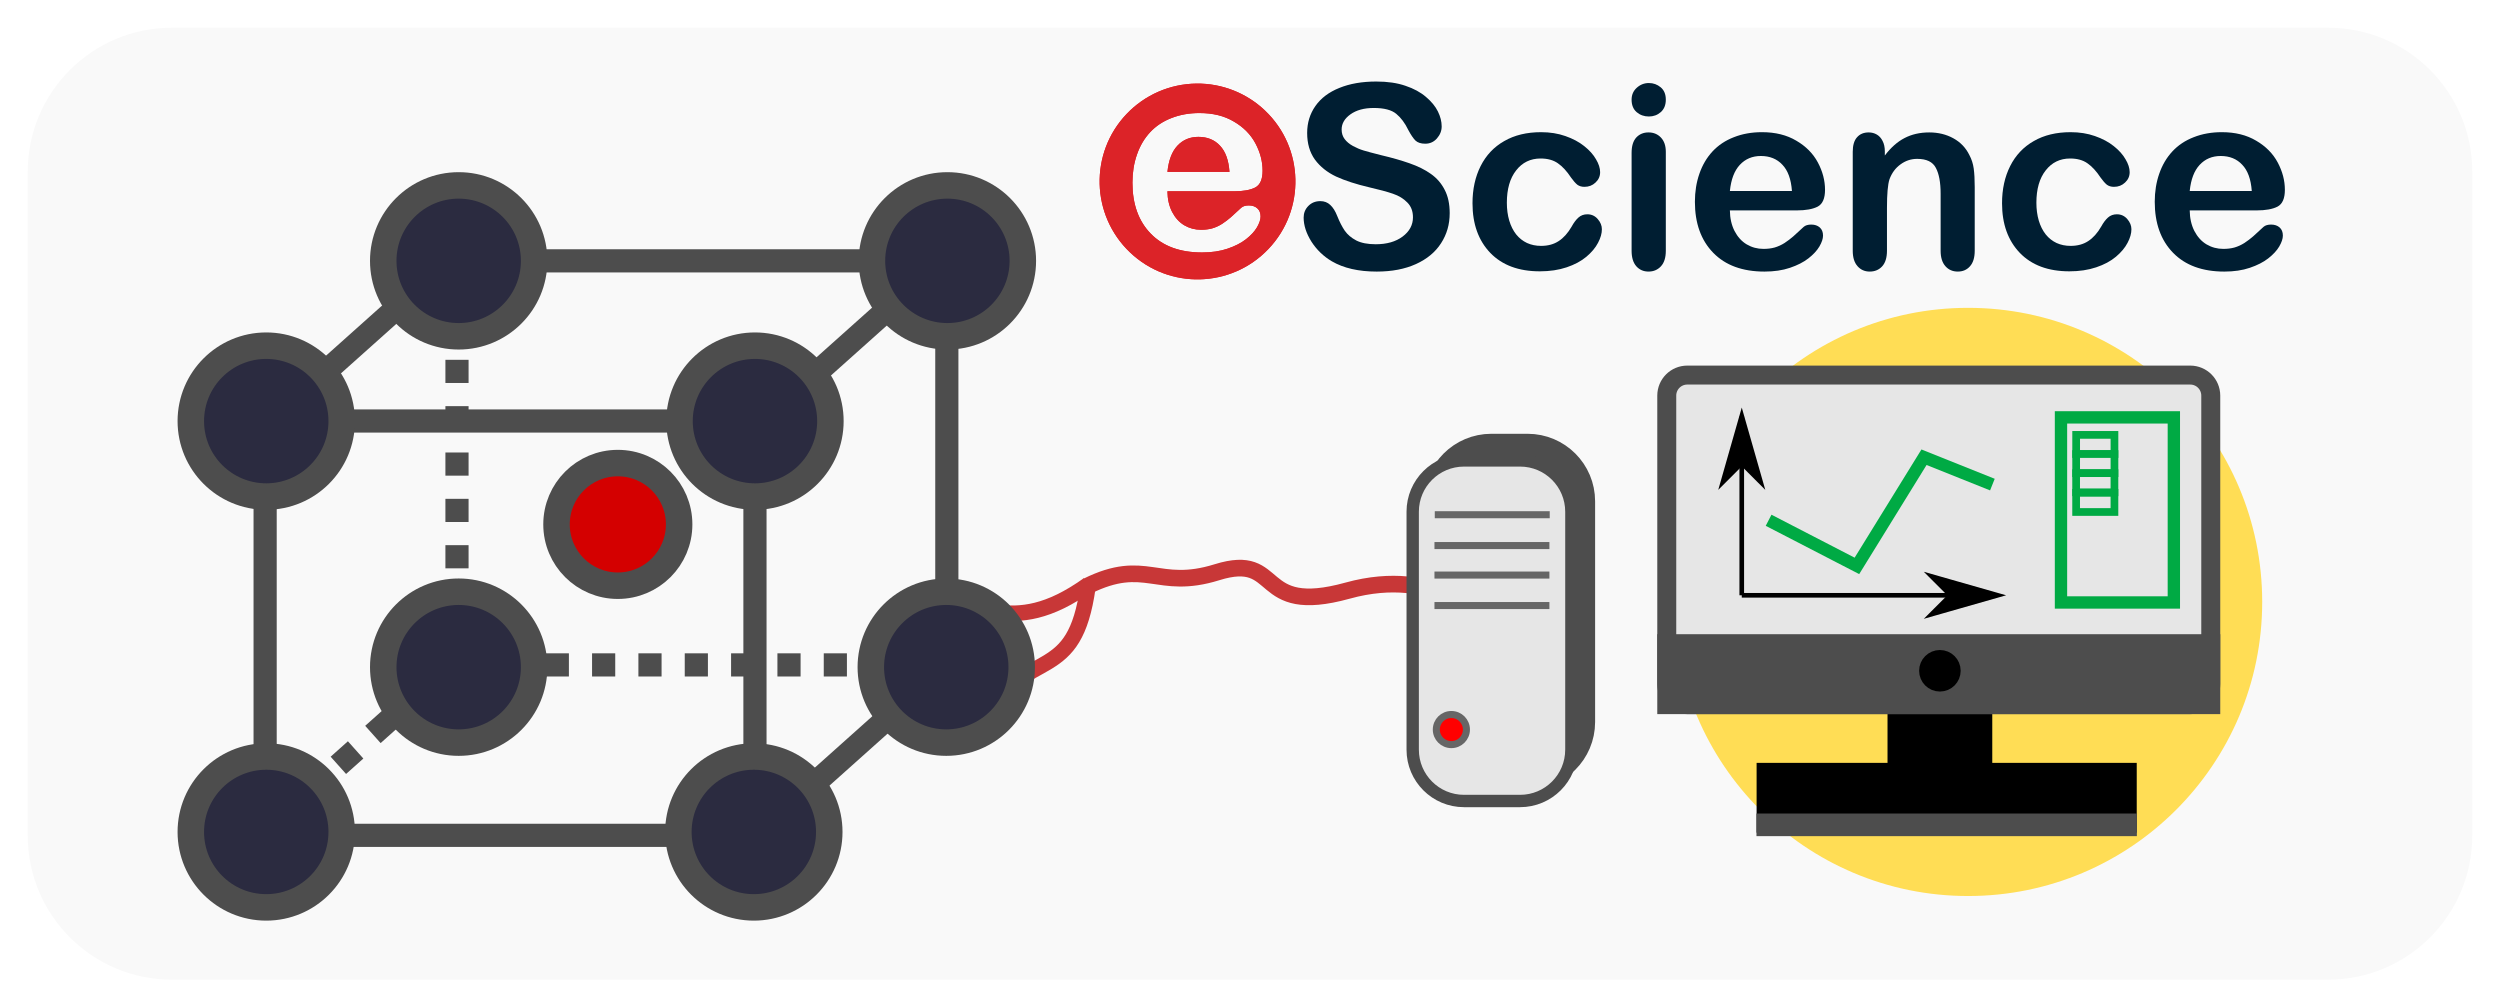
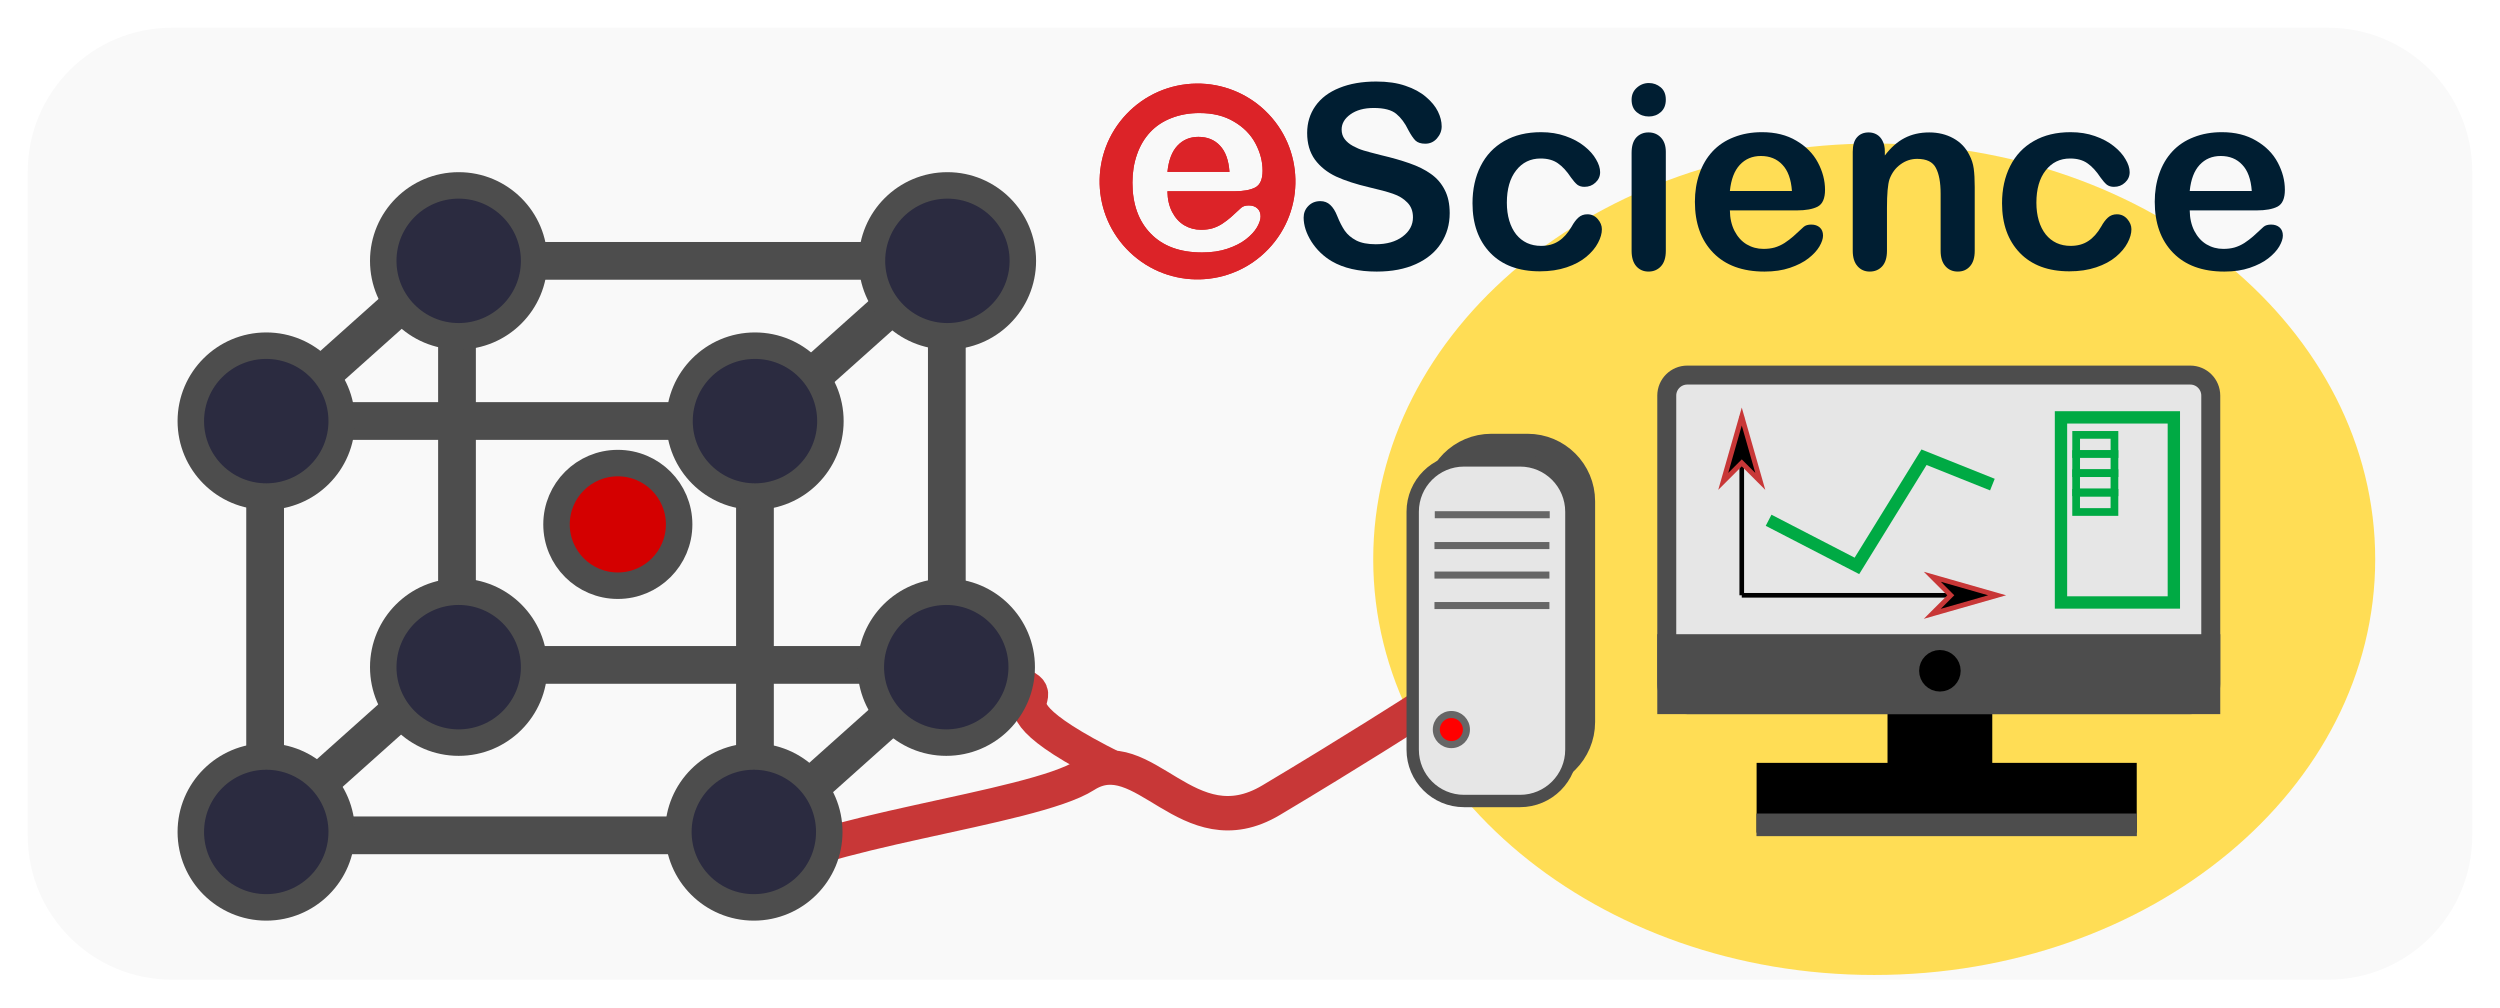
<svg xmlns="http://www.w3.org/2000/svg" width="377.653mm" height="152.176mm" viewBox="0 0 377.653 152.176" version="1.1" id="svg5">
  <defs id="defs2">
+     <marker style="overflow:visible" id="marker1637" refX="0" refY="0" orient="auto">
+       <path transform="matrix(-0.8,0,0,-0.8,-10,0)" style="fill:context-stroke;fill-rule:evenodd;stroke:#c83737;stroke-width:1pt;stroke-opacity:1" d="M 0,0 5,-5 -12.5,0 5,5 Z" id="path1635" />
+     </marker>
+     <marker style="overflow:visible" id="marker1483" refX="0" refY="0" orient="auto">
+       <path transform="matrix(-0.8,0,0,-0.8,-10,0)" style="fill:context-stroke;fill-rule:evenodd;stroke:#c83737;stroke-width:1pt;stroke-opacity:1" d="M 0,0 5,-5 -12.5,0 5,5 Z" id="path1481" />
+     </marker>
    <marker style="overflow:visible" id="marker976" refX="0" refY="0" orient="auto">
-       <path transform="matrix(-0.8,0,0,-0.8,-10,0)" style="fill:context-stroke;fill-rule:evenodd;stroke:#000000;stroke-width:1pt;stroke-opacity:1" d="M 0,0 5,-5 -12.5,0 5,5 Z" id="path974" />
+       <path transform="matrix(-0.8,0,0,-0.8,-10,0)" style="fill:context-stroke;fill-rule:evenodd;stroke:#c83737;stroke-width:1pt;stroke-opacity:1" d="M 0,0 5,-5 -12.5,0 5,5 Z" id="path974" />
    </marker>
    <marker style="overflow:visible" id="marker966" refX="0" refY="0" orient="auto">
-       <path transform="matrix(-0.8,0,0,-0.8,-10,0)" style="fill:context-stroke;fill-rule:evenodd;stroke:#000000;stroke-width:1pt;stroke-opacity:1" d="M 0,0 5,-5 -12.5,0 5,5 Z" id="path964" />
+       <path transform="matrix(-0.8,0,0,-0.8,-10,0)" style="fill:context-stroke;fill-rule:evenodd;stroke:#c83737;stroke-width:1pt;stroke-opacity:1" d="M 0,0 5,-5 -12.5,0 5,5 Z" id="path964" />
    </marker>
    <marker style="overflow:visible" id="CurveIn" refX="0" refY="0" orient="auto">
      <path transform="scale(0.6)" style="fill:none;fill-rule:evenodd;stroke:context-stroke;stroke-width:1pt" d="m 4.625,-5.046 c -2.76,0 -5,2.24 -5,5 0,2.76 2.24,5 5,5" id="path4023" />
    </marker>
    <marker style="overflow:visible" id="CurveOut" refX="0" refY="0" orient="auto">
      <path transform="scale(0.6)" style="fill:none;fill-rule:evenodd;stroke:context-stroke;stroke-width:1pt" d="m -5.413,-5.046 c 2.76,0 5,2.24 5,5 0,2.76 -2.24,5 -5,5" id="path4026" />
    </marker>
    <marker style="overflow:visible" id="Scissors" refX="0" refY="0" orient="auto">
      <path style="fill:context-stroke" d="M 9.09,-3.606 C 8.12,-4.777 6.37,-4.736 5.062,-4.233 l -8.212,3.078 c -2.388,-1.307 -4.748,-0.933 -4.748,-1.569 0,-0.497 0.457,-0.388 0.388,-1.683 -0.066,-1.243 -1.364,-2.163 -2.59,-2.082 -1.227,-0.007 -2.499,0.933 -2.51,2.23 -0.091,1.306 1.007,2.52 2.307,2.605 1.522,0.227 4.218,-0.696 5.483,1.571 -0.942,1.738 -2.614,1.743 -4.126,1.656 -1.255,-0.072 -2.762,0.287 -3.361,1.521 -0.578,1.182 -0.011,2.865 1.317,3.226 1.34,0.492 3.181,-0.13 3.499,-1.671 0.246,-1.188 -0.595,-1.746 -0.273,-2.177 0.244,-0.325 1.791,-0.137 4.547,-1.375 L 5.676,4.233 C 6.8,4.547 8.173,4.536 9.168,3.431 l -9.22,-3.485 z m -18.308,-1.901 c 1.295,0.723 1.189,2.684 -0.156,3.063 -1.217,0.424 -2.771,-0.759 -2.383,-2.077 0.227,-1.082 1.653,-1.481 2.54,-0.986 z m 0.056,8.017 c 1.351,0.499 1.121,2.784 -0.252,3.092 -0.911,0.316 -2.214,-0.139 -2.306,-1.212 -0.178,-1.305 1.356,-2.484 2.558,-1.879 z" id="schere" />
    </marker>
    <marker style="overflow:visible" id="Legs" refX="0" refY="0" orient="auto">
-       <g transform="scale(-0.7)" id="g4048">
-         <g transform="matrix(0,-1,-1,0,20.70862,21.31391)" id="g4042">
-           <path style="fill:none;fill-opacity:0.75;fill-rule:evenodd;stroke:context-stroke;stroke-width:1pt" d="m 21.221,20.675 c -6.91,4.721 -2.455,6.607 -5.841,13.443" id="path4038" />
-           <path style="fill:none;fill-opacity:0.75;fill-rule:evenodd;stroke:context-stroke;stroke-width:1pt" d="m 21.398,20.548 c -1.361,8.348 3.536,8.77 4.505,13.825" id="path4040" />
+       <g transform="scale(-0.7)" id="g4048" style="stroke:#c83737;stroke-opacity:1;fill:#c83737;fill-opacity:1">
+         <g transform="matrix(0,-1,-1,0,20.70862,21.31391)" id="g4042" style="stroke:#c83737;stroke-opacity:1;fill:#c83737;fill-opacity:1">
+           <path style="fill:#c83737;fill-opacity:1;fill-rule:evenodd;stroke:#c83737;stroke-width:1pt;stroke-opacity:1" d="m 21.221,20.675 c -6.91,4.721 -2.455,6.607 -5.841,13.443" id="path4038" />
+           <path style="fill:#c83737;fill-opacity:1;fill-rule:evenodd;stroke:#c83737;stroke-width:1pt;stroke-opacity:1" d="m 21.398,20.548 c -1.361,8.348 3.536,8.77 4.505,13.825" id="path4040" />
        </g>
-         <path style="fill:context-stroke;fill-rule:evenodd;stroke-width:1pt" d="m -14.09,-6.732 -0.922,4.043 3.963,-1.223 z" id="path4044" />
-         <path style="fill:context-stroke;fill-rule:evenodd;stroke-width:1pt" d="m -15.216,4.557 1.874,3.7 2.267,-3.473 z" id="path4046" />
+         <path style="fill:#c83737;fill-rule:evenodd;stroke-width:1pt;stroke:#c83737;stroke-opacity:1;fill-opacity:1" d="m -14.09,-6.732 -0.922,4.043 3.963,-1.223 z" id="path4044" />
+         <path style="fill:#c83737;fill-rule:evenodd;stroke-width:1pt;stroke:#c83737;stroke-opacity:1;fill-opacity:1" d="m -15.216,4.557 1.874,3.7 2.267,-3.473 z" id="path4046" />
      </g>
    </marker>
    <marker style="overflow:visible" id="Arrow1Mend" refX="0" refY="0" orient="auto">
      <path transform="matrix(-0.4,0,0,-0.4,-4,0)" style="fill:context-stroke;fill-rule:evenodd;stroke:context-stroke;stroke-width:1pt" d="M 0,0 5,-5 -12.5,0 5,5 Z" id="path3848" />
    </marker>
    <marker style="overflow:visible" id="Arrow1Mstart" refX="0" refY="0" orient="auto">
      <path transform="matrix(0.4,0,0,0.4,4,0)" style="fill:context-stroke;fill-rule:evenodd;stroke:context-stroke;stroke-width:1pt" d="M 0,0 5,-5 -12.5,0 5,5 Z" id="path3845" />
    </marker>
  </defs>
  <g id="layer1" transform="translate(4.651815,48.86598)">
    <rect style="fill:#f9f9f9;fill-opacity:1;stroke:#5f8dd3;stroke-width:0;stroke-miterlimit:4;stroke-dasharray:none" id="rect8085" width="369.274" height="143.797" x="-0.462" y="-44.676" ry="21.765" />
-     <path style="fill:#999999;stroke:#4d4d4d;stroke-width:3.5;stroke-linecap:butt;stroke-linejoin:miter;stroke-miterlimit:4;stroke-dasharray:3.5, 3.5;stroke-dashoffset:0;stroke-opacity:1" d="M 64.382,-15.513 V 58.993" id="path1276-1-0-0" />
-     <path style="fill:#999999;stroke:#4d4d4d;stroke-width:3.5;stroke-linecap:butt;stroke-linejoin:miter;stroke-miterlimit:4;stroke-dasharray:none;stroke-opacity:1" d="M 35.569,14.732 H 110.075" id="path1276" />
-     <path style="fill:#999999;stroke:#4d4d4d;stroke-width:3.5;stroke-linecap:butt;stroke-linejoin:miter;stroke-miterlimit:4;stroke-dasharray:3.5, 3.5;stroke-dashoffset:0;stroke-opacity:1" d="M 63.786,51.576 H 138.291" id="path1276-2" />
-     <path style="fill:#999999;stroke:#4d4d4d;stroke-width:3.5;stroke-linecap:butt;stroke-linejoin:miter;stroke-miterlimit:4;stroke-dasharray:none;stroke-opacity:1" d="M 63.786,-9.461 H 138.291" id="path1276-5" />
-     <path style="fill:#999999;stroke:#4d4d4d;stroke-width:3.5;stroke-linecap:butt;stroke-linejoin:miter;stroke-miterlimit:4;stroke-dasharray:none;stroke-opacity:1" d="M 34.631,77.321 H 109.137" id="path1276-1" />
-     <path style="fill:#999999;stroke:#4d4d4d;stroke-width:3.5;stroke-linecap:butt;stroke-linejoin:miter;stroke-miterlimit:4;stroke-dasharray:none;stroke-opacity:1" d="M 109.393,8.903 V 83.409" id="path1276-1-0" />
-     <path style="fill:#999999;stroke:#4d4d4d;stroke-width:3.5;stroke-linecap:butt;stroke-linejoin:miter;stroke-miterlimit:4;stroke-dasharray:none;stroke-opacity:1" d="M 138.377,-16.025 V 58.481" id="path1276-1-0-4" />
-     <path style="fill:#999999;stroke:#4d4d4d;stroke-width:3.5;stroke-linecap:butt;stroke-linejoin:miter;stroke-miterlimit:4;stroke-dasharray:none;stroke-opacity:1" d="M 35.398,8.935 V 83.441" id="path1276-1-0-1" />
-     <path style="fill:#999999;stroke:#4d4d4d;stroke-width:3.5;stroke-linecap:butt;stroke-linejoin:miter;stroke-miterlimit:4;stroke-dasharray:3.5, 3.5;stroke-dashoffset:0;stroke-opacity:1" d="M 69.945,45.754 34.631,77.321" id="path1276-1-0-1-3" />
-     <path style="fill:#999999;stroke:#4d4d4d;stroke-width:3.5;stroke-linecap:butt;stroke-linejoin:miter;stroke-miterlimit:4;stroke-dasharray:none;stroke-dashoffset:0;stroke-opacity:1" d="M 67.243,-13.038 31.929,18.53" id="path1276-1-0-1-3-2" />
-     <path style="fill:none;fill-opacity:1;stroke:#c83737;stroke-width:2.515;stroke-linecap:butt;stroke-linejoin:miter;stroke-miterlimit:4;stroke-dasharray:none;stroke-opacity:1;marker-end:url(#Legs)" d="m 219.657,44.816 c 0,0 -7.198,-8.216 -20.732,-4.462 -14.206,3.941 -9.723,-5.905 -19.746,-2.776 -9.04,2.822 -10.748,-2.287 -19.614,2.107" id="path7089" />
-     <path style="fill:#999999;stroke:#4d4d4d;stroke-width:3.5;stroke-linecap:butt;stroke-linejoin:miter;stroke-miterlimit:4;stroke-dasharray:none;stroke-dashoffset:0;stroke-opacity:1" d="m 140.896,49.363 -35.314,31.567" id="path1276-1-0-1-3-7" />
-     <path style="fill:#999999;stroke:#4d4d4d;stroke-width:3.5;stroke-linecap:butt;stroke-linejoin:miter;stroke-miterlimit:4;stroke-dasharray:none;stroke-dashoffset:0;stroke-opacity:1" d="M 141.237,-12.697 105.923,18.871" id="path1276-1-0-1-3-7-6" />
+     <ellipse style="fill:#ffdd55;stroke-width:1.077" id="path2974" cx="278.469" cy="35.616" rx="75.681" ry="62.8" />
+     <path style="fill:#999999;stroke:#4d4d4d;stroke-width:5.7;stroke-linecap:butt;stroke-linejoin:miter;stroke-miterlimit:4;stroke-dasharray:none;stroke-dashoffset:0;stroke-opacity:1" d="M 64.382,-15.513 V 58.993" id="path1276-1-0-0" />
+     <path style="fill:#999999;stroke:#4d4d4d;stroke-width:5.7;stroke-linecap:butt;stroke-linejoin:miter;stroke-miterlimit:4;stroke-dasharray:none;stroke-opacity:1" d="M 35.569,14.732 H 110.075" id="path1276" />
+     <path style="fill:#999999;stroke:#4d4d4d;stroke-width:5.7;stroke-linecap:butt;stroke-linejoin:miter;stroke-miterlimit:4;stroke-dasharray:none;stroke-dashoffset:0;stroke-opacity:1" d="M 63.786,51.576 H 138.291" id="path1276-2" />
+     <path style="fill:#999999;stroke:#4d4d4d;stroke-width:5.7;stroke-linecap:butt;stroke-linejoin:miter;stroke-miterlimit:4;stroke-dasharray:none;stroke-opacity:1" d="M 63.786,-9.461 H 138.291" id="path1276-5" />
+     <path style="fill:#999999;stroke:#4d4d4d;stroke-width:5.7;stroke-linecap:butt;stroke-linejoin:miter;stroke-miterlimit:4;stroke-dasharray:none;stroke-opacity:1" d="M 34.631,77.321 H 109.137" id="path1276-1" />
+     <path style="fill:#999999;stroke:#4d4d4d;stroke-width:5.7;stroke-linecap:butt;stroke-linejoin:miter;stroke-miterlimit:4;stroke-dasharray:none;stroke-opacity:1" d="M 109.393,8.903 V 83.409" id="path1276-1-0" />
+     <path style="fill:#999999;stroke:#4d4d4d;stroke-width:5.7;stroke-linecap:butt;stroke-linejoin:miter;stroke-miterlimit:4;stroke-dasharray:none;stroke-opacity:1" d="M 138.377,-16.025 V 58.481" id="path1276-1-0-4" />
+     <path style="fill:#999999;stroke:#4d4d4d;stroke-width:5.7;stroke-linecap:butt;stroke-linejoin:miter;stroke-miterlimit:4;stroke-dasharray:none;stroke-opacity:1" d="M 35.398,8.935 V 83.441" id="path1276-1-0-1" />
+     <path style="fill:#999999;stroke:#4d4d4d;stroke-width:5.7;stroke-linecap:butt;stroke-linejoin:miter;stroke-miterlimit:4;stroke-dasharray:none;stroke-dashoffset:0;stroke-opacity:1" d="M 69.945,45.754 34.631,77.321" id="path1276-1-0-1-3" />
+     <path style="fill:#999999;stroke:#4d4d4d;stroke-width:5.7;stroke-linecap:butt;stroke-linejoin:miter;stroke-miterlimit:4;stroke-dasharray:none;stroke-dashoffset:0;stroke-opacity:1" d="M 67.243,-13.038 31.929,18.53" id="path1276-1-0-1-3-2" />
+     <g id="g1748" style="stroke-width:5.2;stroke-miterlimit:4;stroke-dasharray:none;fill:none">
+       <path style="fill:none;fill-opacity:1;stroke:#c83737;stroke-width:5.2;stroke-linecap:butt;stroke-linejoin:miter;stroke-miterlimit:4;stroke-dasharray:none;stroke-opacity:1" d="m 209.29,58.492 c 0,0 -9.856,6.324 -21.92,13.516 -12.663,7.549 -19.27,-9.407 -28.113,-3.744 -7.975,5.107 -42.472,8.568 -49.865,15.145" id="path7089" />
+       <path style="fill:none;fill-opacity:1;stroke:#c83737;stroke-width:5.2;stroke-linecap:butt;stroke-linejoin:miter;stroke-miterlimit:4;stroke-dasharray:none;stroke-opacity:1" d="m 163.701,67.255 c -26.948,-13.425 1.46,-9.544 -25.41,-15.679" id="path7089-3" />
+     </g>
+     <path style="fill:#999999;stroke:#4d4d4d;stroke-width:5.7;stroke-linecap:butt;stroke-linejoin:miter;stroke-miterlimit:4;stroke-dasharray:none;stroke-dashoffset:0;stroke-opacity:1" d="m 140.896,49.363 -35.314,31.567" id="path1276-1-0-1-3-7" />
+     <path style="fill:#999999;stroke:#4d4d4d;stroke-width:5.7;stroke-linecap:butt;stroke-linejoin:miter;stroke-miterlimit:4;stroke-dasharray:none;stroke-dashoffset:0;stroke-opacity:1" d="M 141.237,-12.697 105.923,18.871" id="path1276-1-0-1-3-7-6" />
    <circle style="fill:#2b2b40;stroke:#4d4d4d;stroke-width:4;stroke-miterlimit:4;stroke-dasharray:none;fill-opacity:1" id="path846" cx="35.569" cy="14.749" r="11.397" />
    <ellipse style="fill:#2b2b40;stroke:#4d4d4d;stroke-width:4;stroke-miterlimit:4;stroke-dasharray:none;fill-opacity:1" id="path846-6" cx="109.393" cy="14.749" rx="11.397" ry="11.397" />
    <circle style="fill:#d40000;stroke:#4d4d4d;stroke-width:4;stroke-miterlimit:4;stroke-dasharray:none" id="path846-6-2" cx="88.678" cy="30.35" r="9.262" />
    <circle style="fill:#2b2b40;stroke:#4d4d4d;stroke-width:4;stroke-miterlimit:4;stroke-dasharray:none;fill-opacity:1" id="path846-64" cx="35.569" cy="76.809" r="11.397" />
    <circle style="fill:#2b2b40;stroke:#4d4d4d;stroke-width:4;stroke-miterlimit:4;stroke-dasharray:none;fill-opacity:1" id="path846-62" cx="109.222" cy="76.809" r="11.397" />
    <ellipse style="fill:#2b2b40;stroke:#4d4d4d;stroke-width:4;stroke-miterlimit:4;stroke-dasharray:none;fill-opacity:1" id="path846-8" cx="64.638" cy="-9.461" rx="11.397" ry="11.397" />
    <ellipse style="fill:#2b2b40;stroke:#4d4d4d;stroke-width:4;stroke-miterlimit:4;stroke-dasharray:none;fill-opacity:1" id="path846-6-9" cx="138.462" cy="-9.461" rx="11.397" ry="11.397" />
    <ellipse style="fill:#2b2b40;stroke:#4d4d4d;stroke-width:4;stroke-miterlimit:4;stroke-dasharray:none;fill-opacity:1" id="path846-64-6" cx="64.638" cy="51.917" rx="11.397" ry="11.397" />
    <ellipse style="fill:#2b2b40;stroke:#4d4d4d;stroke-width:4;stroke-miterlimit:4;stroke-dasharray:none;fill-opacity:1" id="path846-62-0" cx="138.291" cy="51.917" rx="11.397" ry="11.397" />
-     <ellipse style="fill:#ffdd55;stroke-width:0.694" id="path2974" cx="292.653" cy="42.062" rx="44.426" ry="44.426" />
    <rect style="fill:#000000;stroke:#000000;stroke-width:2.865;stroke-miterlimit:4;stroke-dasharray:none;stroke-dashoffset:0" id="rect2446" width="12.958" height="10.23" x="281.912" y="59.282" />
    <rect style="fill:#e6e6e6;stroke:#4d4d4d;stroke-width:2.865;stroke-miterlimit:4;stroke-dasharray:none;stroke-dashoffset:0" id="rect2274" width="82.178" height="49.784" x="247.131" y="7.793" ry="3.101" />
    <rect style="fill:#4d4d4d;stroke:#4d4d4d;stroke-width:2.865;stroke-miterlimit:4;stroke-dasharray:none;stroke-dashoffset:0" id="rect2400" width="82.178" height="9.207" x="247.131" y="48.371" ry="0" />
    <rect style="fill:#000000;stroke:#000000;stroke-width:2.865;stroke-miterlimit:4;stroke-dasharray:none;stroke-dashoffset:0" id="rect2594" width="54.558" height="7.672" x="262.135" y="67.807" />
    <circle style="fill:#000000;stroke:#000000;stroke-width:2.865;stroke-miterlimit:4;stroke-dasharray:none;stroke-dashoffset:0" id="path2730" cx="288.391" cy="52.462" r="1.705" />
    <rect style="fill:#666666;stroke:#4d4d4d;stroke-width:2.906;stroke-miterlimit:4;stroke-dasharray:none;stroke-dashoffset:0" id="rect2834" width="54.558" height="0.511" x="262.135" y="75.479" />
    <path style="fill:none;stroke:#00aa44;stroke-width:1.89;stroke-linecap:butt;stroke-linejoin:miter;stroke-miterlimit:4;stroke-dasharray:none;stroke-opacity:1" d="m 262.516,29.726 13.339,6.893 10.137,-16.417 10.33,4.136" id="path3175" />
    <g id="g4125" transform="translate(81.00089,82.29098)" style="stroke-width:0.7;stroke-miterlimit:4;stroke-dasharray:none">
      <path style="fill:none;stroke:#000000;stroke-width:0.7;stroke-linecap:butt;stroke-linejoin:miter;stroke-miterlimit:4;stroke-dasharray:none;stroke-opacity:1;marker-end:url(#marker966)" d="M 177.46,-41.231 V -68.235" id="path3755" />
      <path style="fill:none;stroke:#000000;stroke-width:0.7;stroke-linecap:butt;stroke-linejoin:miter;stroke-miterlimit:4;stroke-dasharray:none;stroke-opacity:1;marker-end:url(#marker976)" d="m 177.46,-41.231 h 38.578" id="path3757" />
    </g>
    <rect style="fill:#e6e6e6;stroke:#00aa44;stroke-width:1.865;stroke-miterlimit:4;stroke-dasharray:none" id="rect4149" width="17.049" height="27.961" x="306.683" y="14.184" />
    <rect style="fill:#e6e6e6;stroke:#00aa44;stroke-width:1.165;stroke-miterlimit:4;stroke-dasharray:none" id="rect4253" width="5.787" height="2.893" x="308.974" y="16.828" />
    <rect style="fill:#e6e6e6;stroke:#00aa44;stroke-width:1.165;stroke-miterlimit:4;stroke-dasharray:none" id="rect4253-9" width="5.787" height="2.893" x="308.974" y="19.722" />
    <rect style="fill:#e6e6e6;stroke:#00aa44;stroke-width:1.165;stroke-miterlimit:4;stroke-dasharray:none" id="rect4253-9-4" width="5.787" height="2.893" x="308.971" y="22.609" />
    <rect style="fill:#e6e6e6;stroke:#00aa44;stroke-width:1.165;stroke-miterlimit:4;stroke-dasharray:none" id="rect4253-9-5" width="5.787" height="2.893" x="308.971" y="25.583" />
    <rect style="fill:#e6e6e6;stroke:#4d4d4d;stroke-width:6.017;stroke-miterlimit:4;stroke-dasharray:none" id="rect5783-7" width="19.856" height="47.72" x="213.443" y="19.67" ry="7.19" />
    <rect style="fill:#e6e6e6;stroke:#4d4d4d;stroke-width:1.865;stroke-miterlimit:4;stroke-dasharray:none" id="rect5783" width="23.971" height="51.449" x="208.752" y="20.685" ry="7.751" />
    <path style="fill:none;stroke:#666666;stroke-width:1.065;stroke-linecap:butt;stroke-linejoin:miter;stroke-miterlimit:4;stroke-dasharray:none;stroke-opacity:1" d="m 212.088,28.889 h 17.363" id="path6191" />
    <path style="fill:none;stroke:#666666;stroke-width:1.065;stroke-linecap:butt;stroke-linejoin:miter;stroke-miterlimit:4;stroke-dasharray:none;stroke-opacity:1" d="m 212.041,33.547 h 17.363" id="path6191-1" />
    <path style="fill:none;stroke:#666666;stroke-width:1.065;stroke-linecap:butt;stroke-linejoin:miter;stroke-miterlimit:4;stroke-dasharray:none;stroke-opacity:1" d="m 212.041,38.005 h 17.363" id="path6191-0" />
    <path style="fill:none;stroke:#666666;stroke-width:1.065;stroke-linecap:butt;stroke-linejoin:miter;stroke-miterlimit:4;stroke-dasharray:none;stroke-opacity:1" d="m 212.041,42.609 h 17.363" id="path6191-3" />
    <circle style="fill:#ff0000;stroke:#666666;stroke-width:1.065;stroke-miterlimit:4;stroke-dasharray:none" id="path6433" cx="214.594" cy="61.342" r="2.274" />
    <path d="m 176.38,-28.19 c -1.288,0 -2.348,0.448 -3.182,1.345 -0.821,0.884 -1.319,2.197 -1.496,3.939 h 9.374 c -0.126,-1.768 -0.606,-3.087 -1.439,-3.958 -0.821,-0.884 -1.906,-1.326 -3.257,-1.326 z m 0.17,-3.598 c 2.02,0 3.75,0.429 5.189,1.288 1.452,0.846 2.538,1.944 3.257,3.295 0.72,1.351 1.079,2.727 1.079,4.128 0,1.3 -0.372,2.146 -1.117,2.538 -0.745,0.379 -1.793,0.568 -3.144,0.568 h -10.113 c 0.013,1.174 0.246,2.21 0.701,3.106 0.467,0.896 1.079,1.572 1.837,2.026 0.77,0.454 1.616,0.682 2.538,0.682 0.619,0 1.18,-0.07 1.685,-0.208 0.518,-0.151 1.016,-0.378 1.496,-0.682 0.48,-0.316 0.922,-0.65 1.326,-1.004 0.404,-0.353 0.928,-0.833 1.572,-1.439 0.265,-0.227 0.644,-0.341 1.136,-0.341 0.53,0 0.959,0.145 1.288,0.436 0.328,0.29 0.492,0.701 0.492,1.231 0,0.467 -0.183,1.016 -0.549,1.648 -0.366,0.619 -0.922,1.219 -1.667,1.799 -0.732,0.568 -1.66,1.041 -2.784,1.42 -1.111,0.379 -2.393,0.568 -3.845,0.568 -3.32,0 -5.902,-0.947 -7.745,-2.841 -1.843,-1.894 -2.765,-4.463 -2.765,-7.708 0,-1.528 0.227,-2.942 0.682,-4.242 0.455,-1.313 1.117,-2.437 1.988,-3.371 0.871,-0.934 1.944,-1.648 3.219,-2.14 1.275,-0.505 2.689,-0.758 4.242,-0.758 z m -0.451,-4.453 a 14.791,14.791 0 0 0 -10.565,4.592 14.791,14.791 0 0 0 0.515,20.911 14.791,14.791 0 0 0 20.911,-0.515 14.791,14.791 0 0 0 -0.515,-20.911 14.791,14.791 0 0 0 -10.346,-4.077 z" style="fill:#dc2328;fill-opacity:1;stroke:none;stroke-width:15.635;stroke-miterlimit:4;stroke-dasharray:none;stroke-opacity:1" id="path10541" />
    <path id="path4514" style="fill:#dc2328;fill-opacity:1;stroke:none;stroke-width:15.635;stroke-miterlimit:4;stroke-dasharray:none;stroke-opacity:1" d="m 176.38,-28.19 c -1.288,0 -2.348,0.448 -3.182,1.345 -0.821,0.884 -1.319,2.197 -1.496,3.939 h 9.374 c -0.126,-1.768 -0.606,-3.087 -1.439,-3.958 -0.821,-0.884 -1.906,-1.326 -3.257,-1.326 z m 0.17,-3.598 c 2.02,0 3.75,0.429 5.189,1.288 1.452,0.846 2.538,1.944 3.257,3.295 0.72,1.351 1.079,2.727 1.079,4.128 0,1.3 -0.372,2.146 -1.117,2.538 -0.745,0.379 -1.793,0.568 -3.144,0.568 h -10.113 c 0.013,1.174 0.246,2.21 0.701,3.106 0.467,0.896 1.079,1.572 1.837,2.026 0.77,0.454 1.616,0.682 2.538,0.682 0.619,0 1.18,-0.07 1.685,-0.208 0.518,-0.151 1.016,-0.378 1.496,-0.682 0.48,-0.316 0.922,-0.65 1.326,-1.004 0.404,-0.353 0.928,-0.833 1.572,-1.439 0.265,-0.227 0.644,-0.341 1.136,-0.341 0.53,0 0.959,0.145 1.288,0.436 0.328,0.29 0.492,0.701 0.492,1.231 0,0.467 -0.183,1.016 -0.549,1.648 -0.366,0.619 -0.922,1.219 -1.667,1.799 -0.732,0.568 -1.66,1.041 -2.784,1.42 -1.111,0.379 -2.393,0.568 -3.845,0.568 -3.32,0 -5.902,-0.947 -7.745,-2.841 -1.843,-1.894 -2.765,-4.463 -2.765,-7.708 0,-1.528 0.227,-2.942 0.682,-4.242 0.455,-1.313 1.117,-2.437 1.988,-3.371 0.871,-0.934 1.944,-1.648 3.219,-2.14 1.275,-0.505 2.689,-0.758 4.242,-0.758 z m -0.451,-4.453 a 14.791,14.791 0 0 0 -10.565,4.592 14.791,14.791 0 0 0 0.515,20.911 14.791,14.791 0 0 0 20.911,-0.515 14.791,14.791 0 0 0 -0.515,-20.911 14.791,14.791 0 0 0 -10.346,-4.077 z" />
    <g aria-label="Science " style="font-style:normal;font-weight:normal;font-size:66.433px;line-height:1.25;font-family:sans-serif;letter-spacing:0px;word-spacing:0px;fill:#001e32;fill-opacity:1;stroke:none;stroke-width:0;stroke-miterlimit:4;stroke-dasharray:none;stroke-opacity:1" id="text10563" transform="matrix(0.5838149,0,0,0.5838149,-320.4762,1338.973)">
      <path d="m 916.072,-2322.003 q 0,4.314 -2.238,7.753 -2.206,3.438 -6.488,5.385 -4.282,1.946 -10.153,1.946 -7.039,0 -11.613,-2.66 -3.244,-1.914 -5.287,-5.093 -2.011,-3.211 -2.011,-6.228 0,-1.752 1.2,-2.984 1.233,-1.265 3.114,-1.265 1.525,0 2.563,0.973 1.07,0.973 1.817,2.887 0.908,2.271 1.946,3.795 1.07,1.524 2.984,2.53 1.914,0.973 5.028,0.973 4.282,0 6.942,-1.979 2.692,-2.011 2.692,-4.995 0,-2.368 -1.46,-3.828 -1.427,-1.492 -3.73,-2.271 -2.271,-0.778 -6.098,-1.654 -5.125,-1.2 -8.596,-2.79 -3.438,-1.622 -5.482,-4.379 -2.011,-2.79 -2.011,-6.909 0,-3.925 2.141,-6.974 2.141,-3.049 6.196,-4.671 4.055,-1.654 9.537,-1.654 4.379,0 7.558,1.103 3.211,1.071 5.32,2.887 2.108,1.784 3.082,3.763 0.973,1.979 0.973,3.86 0,1.719 -1.233,3.114 -1.2,1.362 -3.017,1.362 -1.654,0 -2.53,-0.811 -0.843,-0.843 -1.849,-2.725 -1.298,-2.692 -3.114,-4.184 -1.817,-1.525 -5.839,-1.525 -3.73,0 -6.033,1.654 -2.271,1.622 -2.271,3.925 0,1.427 0.779,2.465 0.779,1.038 2.141,1.784 1.362,0.746 2.757,1.168 1.395,0.422 4.606,1.233 4.022,0.941 7.266,2.076 3.276,1.135 5.547,2.757 2.303,1.622 3.568,4.12 1.298,2.465 1.298,6.066 z" style="font-style:normal;font-variant:normal;font-weight:normal;font-stretch:normal;font-family:'Arial Rounded MT Bold';-inkscape-font-specification:'Arial Rounded MT Bold, ';fill:#001e32;fill-opacity:1;stroke:none;stroke-width:0;stroke-miterlimit:4;stroke-dasharray:none;stroke-opacity:1" id="path833" />
      <path d="m 955.452,-2317.884 q 0,1.654 -1.006,3.536 -0.973,1.881 -3.017,3.601 -2.011,1.687 -5.093,2.725 -3.082,1.038 -6.942,1.038 -8.207,0 -12.813,-4.768 -4.606,-4.801 -4.606,-12.845 0,-5.45 2.108,-9.634 2.108,-4.184 6.098,-6.455 3.99,-2.303 9.537,-2.303 3.438,0 6.293,1.006 2.887,1.006 4.866,2.595 2.011,1.589 3.049,3.406 1.07,1.784 1.07,3.341 0,1.589 -1.2,2.692 -1.168,1.103 -2.855,1.103 -1.103,0 -1.849,-0.551 -0.714,-0.584 -1.622,-1.849 -1.622,-2.465 -3.406,-3.698 -1.752,-1.233 -4.476,-1.233 -3.925,0 -6.325,3.082 -2.4,3.049 -2.4,8.369 0,2.498 0.616,4.606 0.616,2.076 1.784,3.568 1.168,1.46 2.822,2.238 1.654,0.746 3.633,0.746 2.66,0 4.541,-1.233 1.914,-1.233 3.374,-3.763 0.811,-1.492 1.752,-2.336 0.941,-0.843 2.303,-0.843 1.622,0 2.692,1.233 1.07,1.233 1.07,2.627 z" style="font-style:normal;font-variant:normal;font-weight:normal;font-stretch:normal;font-family:'Arial Rounded MT Bold';-inkscape-font-specification:'Arial Rounded MT Bold, ';fill:#001e32;fill-opacity:1;stroke:none;stroke-width:0;stroke-miterlimit:4;stroke-dasharray:none;stroke-opacity:1" id="path835" />
      <path d="m 971.995,-2337.898 v 25.593 q 0,2.66 -1.265,4.022 -1.265,1.362 -3.211,1.362 -1.946,0 -3.179,-1.395 -1.2,-1.395 -1.2,-3.99 v -25.334 q 0,-2.627 1.2,-3.957 1.233,-1.33 3.179,-1.33 1.946,0 3.211,1.33 1.265,1.33 1.265,3.698 z m -4.379,-9.148 q -1.849,0 -3.179,-1.135 -1.298,-1.135 -1.298,-3.211 0,-1.881 1.33,-3.082 1.362,-1.233 3.146,-1.233 1.719,0 3.049,1.103 1.33,1.103 1.33,3.211 0,2.044 -1.298,3.211 -1.298,1.135 -3.082,1.135 z" style="font-style:normal;font-variant:normal;font-weight:normal;font-stretch:normal;font-family:'Arial Rounded MT Bold';-inkscape-font-specification:'Arial Rounded MT Bold, ';fill:#001e32;fill-opacity:1;stroke:none;stroke-width:0;stroke-miterlimit:4;stroke-dasharray:none;stroke-opacity:1" id="path837" />
      <path d="m 1005.893,-2322.749 h -17.322 q 0.032,3.017 1.2,5.32 1.2,2.303 3.146,3.471 1.979,1.168 4.347,1.168 1.589,0 2.887,-0.357 1.33,-0.389 2.563,-1.168 1.233,-0.811 2.271,-1.719 1.038,-0.908 2.692,-2.465 0.681,-0.584 1.946,-0.584 1.362,0 2.206,0.746 0.843,0.746 0.843,2.108 0,1.2 -0.941,2.822 -0.941,1.589 -2.855,3.082 -1.881,1.46 -4.768,2.433 -2.854,0.973 -6.585,0.973 -8.531,0 -13.267,-4.866 -4.736,-4.866 -4.736,-13.202 0,-3.925 1.168,-7.266 1.168,-3.373 3.406,-5.774 2.238,-2.4 5.514,-3.665 3.276,-1.298 7.266,-1.298 5.19,0 8.888,2.206 3.73,2.173 5.579,5.644 1.849,3.471 1.849,7.072 0,3.341 -1.914,4.347 -1.914,0.973 -5.385,0.973 z m -17.322,-5.028 h 16.057 q -0.324,-4.541 -2.465,-6.779 -2.108,-2.271 -5.579,-2.271 -3.309,0 -5.45,2.303 -2.108,2.271 -2.563,6.747 z" style="font-style:normal;font-variant:normal;font-weight:normal;font-stretch:normal;font-family:'Arial Rounded MT Bold';-inkscape-font-specification:'Arial Rounded MT Bold, ';fill:#001e32;fill-opacity:1;stroke:none;stroke-width:0;stroke-miterlimit:4;stroke-dasharray:none;stroke-opacity:1" id="path839" />
      <path d="m 1028.664,-2338.028 v 1.071 q 2.336,-3.082 5.093,-4.509 2.79,-1.46 6.39,-1.46 3.503,0 6.261,1.525 2.757,1.525 4.12,4.314 0.876,1.622 1.135,3.503 0.26,1.881 0.26,4.801 v 16.478 q 0,2.66 -1.233,4.022 -1.2,1.362 -3.146,1.362 -1.979,0 -3.211,-1.395 -1.233,-1.395 -1.233,-3.99 v -14.759 q 0,-4.379 -1.233,-6.682 -1.2,-2.336 -4.833,-2.336 -2.368,0 -4.314,1.427 -1.946,1.395 -2.854,3.86 -0.649,1.979 -0.649,7.396 v 11.094 q 0,2.692 -1.265,4.055 -1.233,1.33 -3.211,1.33 -1.914,0 -3.147,-1.395 -1.233,-1.395 -1.233,-3.99 v -25.593 q 0,-2.53 1.103,-3.763 1.103,-1.265 3.017,-1.265 1.168,0 2.108,0.551 0.941,0.551 1.492,1.654 0.584,1.103 0.584,2.692 z" style="font-style:normal;font-variant:normal;font-weight:normal;font-stretch:normal;font-family:'Arial Rounded MT Bold';-inkscape-font-specification:'Arial Rounded MT Bold, ';fill:#001e32;fill-opacity:1;stroke:none;stroke-width:0;stroke-miterlimit:4;stroke-dasharray:none;stroke-opacity:1" id="path841" />
      <path d="m 1092.469,-2317.884 q 0,1.654 -1.006,3.536 -0.973,1.881 -3.017,3.601 -2.011,1.687 -5.093,2.725 -3.082,1.038 -6.942,1.038 -8.207,0 -12.813,-4.768 -4.606,-4.801 -4.606,-12.845 0,-5.45 2.108,-9.634 2.108,-4.184 6.098,-6.455 3.99,-2.303 9.537,-2.303 3.438,0 6.293,1.006 2.887,1.006 4.866,2.595 2.011,1.589 3.049,3.406 1.071,1.784 1.071,3.341 0,1.589 -1.2,2.692 -1.168,1.103 -2.855,1.103 -1.103,0 -1.849,-0.551 -0.714,-0.584 -1.622,-1.849 -1.622,-2.465 -3.406,-3.698 -1.752,-1.233 -4.476,-1.233 -3.925,0 -6.325,3.082 -2.401,3.049 -2.401,8.369 0,2.498 0.616,4.606 0.616,2.076 1.784,3.568 1.168,1.46 2.822,2.238 1.654,0.746 3.633,0.746 2.66,0 4.541,-1.233 1.914,-1.233 3.374,-3.763 0.811,-1.492 1.752,-2.336 0.941,-0.843 2.303,-0.843 1.622,0 2.692,1.233 1.07,1.233 1.07,2.627 z" style="font-style:normal;font-variant:normal;font-weight:normal;font-stretch:normal;font-family:'Arial Rounded MT Bold';-inkscape-font-specification:'Arial Rounded MT Bold, ';fill:#001e32;fill-opacity:1;stroke:none;stroke-width:0;stroke-miterlimit:4;stroke-dasharray:none;stroke-opacity:1" id="path843" />
      <path d="m 1124.875,-2322.749 h -17.322 q 0.033,3.017 1.2,5.32 1.2,2.303 3.147,3.471 1.979,1.168 4.347,1.168 1.589,0 2.887,-0.357 1.33,-0.389 2.563,-1.168 1.233,-0.811 2.271,-1.719 1.038,-0.908 2.692,-2.465 0.681,-0.584 1.946,-0.584 1.362,0 2.206,0.746 0.843,0.746 0.843,2.108 0,1.2 -0.941,2.822 -0.941,1.589 -2.854,3.082 -1.881,1.46 -4.768,2.433 -2.854,0.973 -6.585,0.973 -8.531,0 -13.267,-4.866 -4.736,-4.866 -4.736,-13.202 0,-3.925 1.168,-7.266 1.168,-3.373 3.406,-5.774 2.238,-2.4 5.514,-3.665 3.276,-1.298 7.266,-1.298 5.19,0 8.888,2.206 3.73,2.173 5.579,5.644 1.849,3.471 1.849,7.072 0,3.341 -1.914,4.347 -1.914,0.973 -5.385,0.973 z m -17.322,-5.028 h 16.057 q -0.324,-4.541 -2.465,-6.779 -2.108,-2.271 -5.579,-2.271 -3.309,0 -5.45,2.303 -2.108,2.271 -2.563,6.747 z" style="font-style:normal;font-variant:normal;font-weight:normal;font-stretch:normal;font-family:'Arial Rounded MT Bold';-inkscape-font-specification:'Arial Rounded MT Bold, ';fill:#001e32;fill-opacity:1;stroke:none;stroke-width:0;stroke-miterlimit:4;stroke-dasharray:none;stroke-opacity:1" id="path845" />
    </g>
  </g>
</svg>
